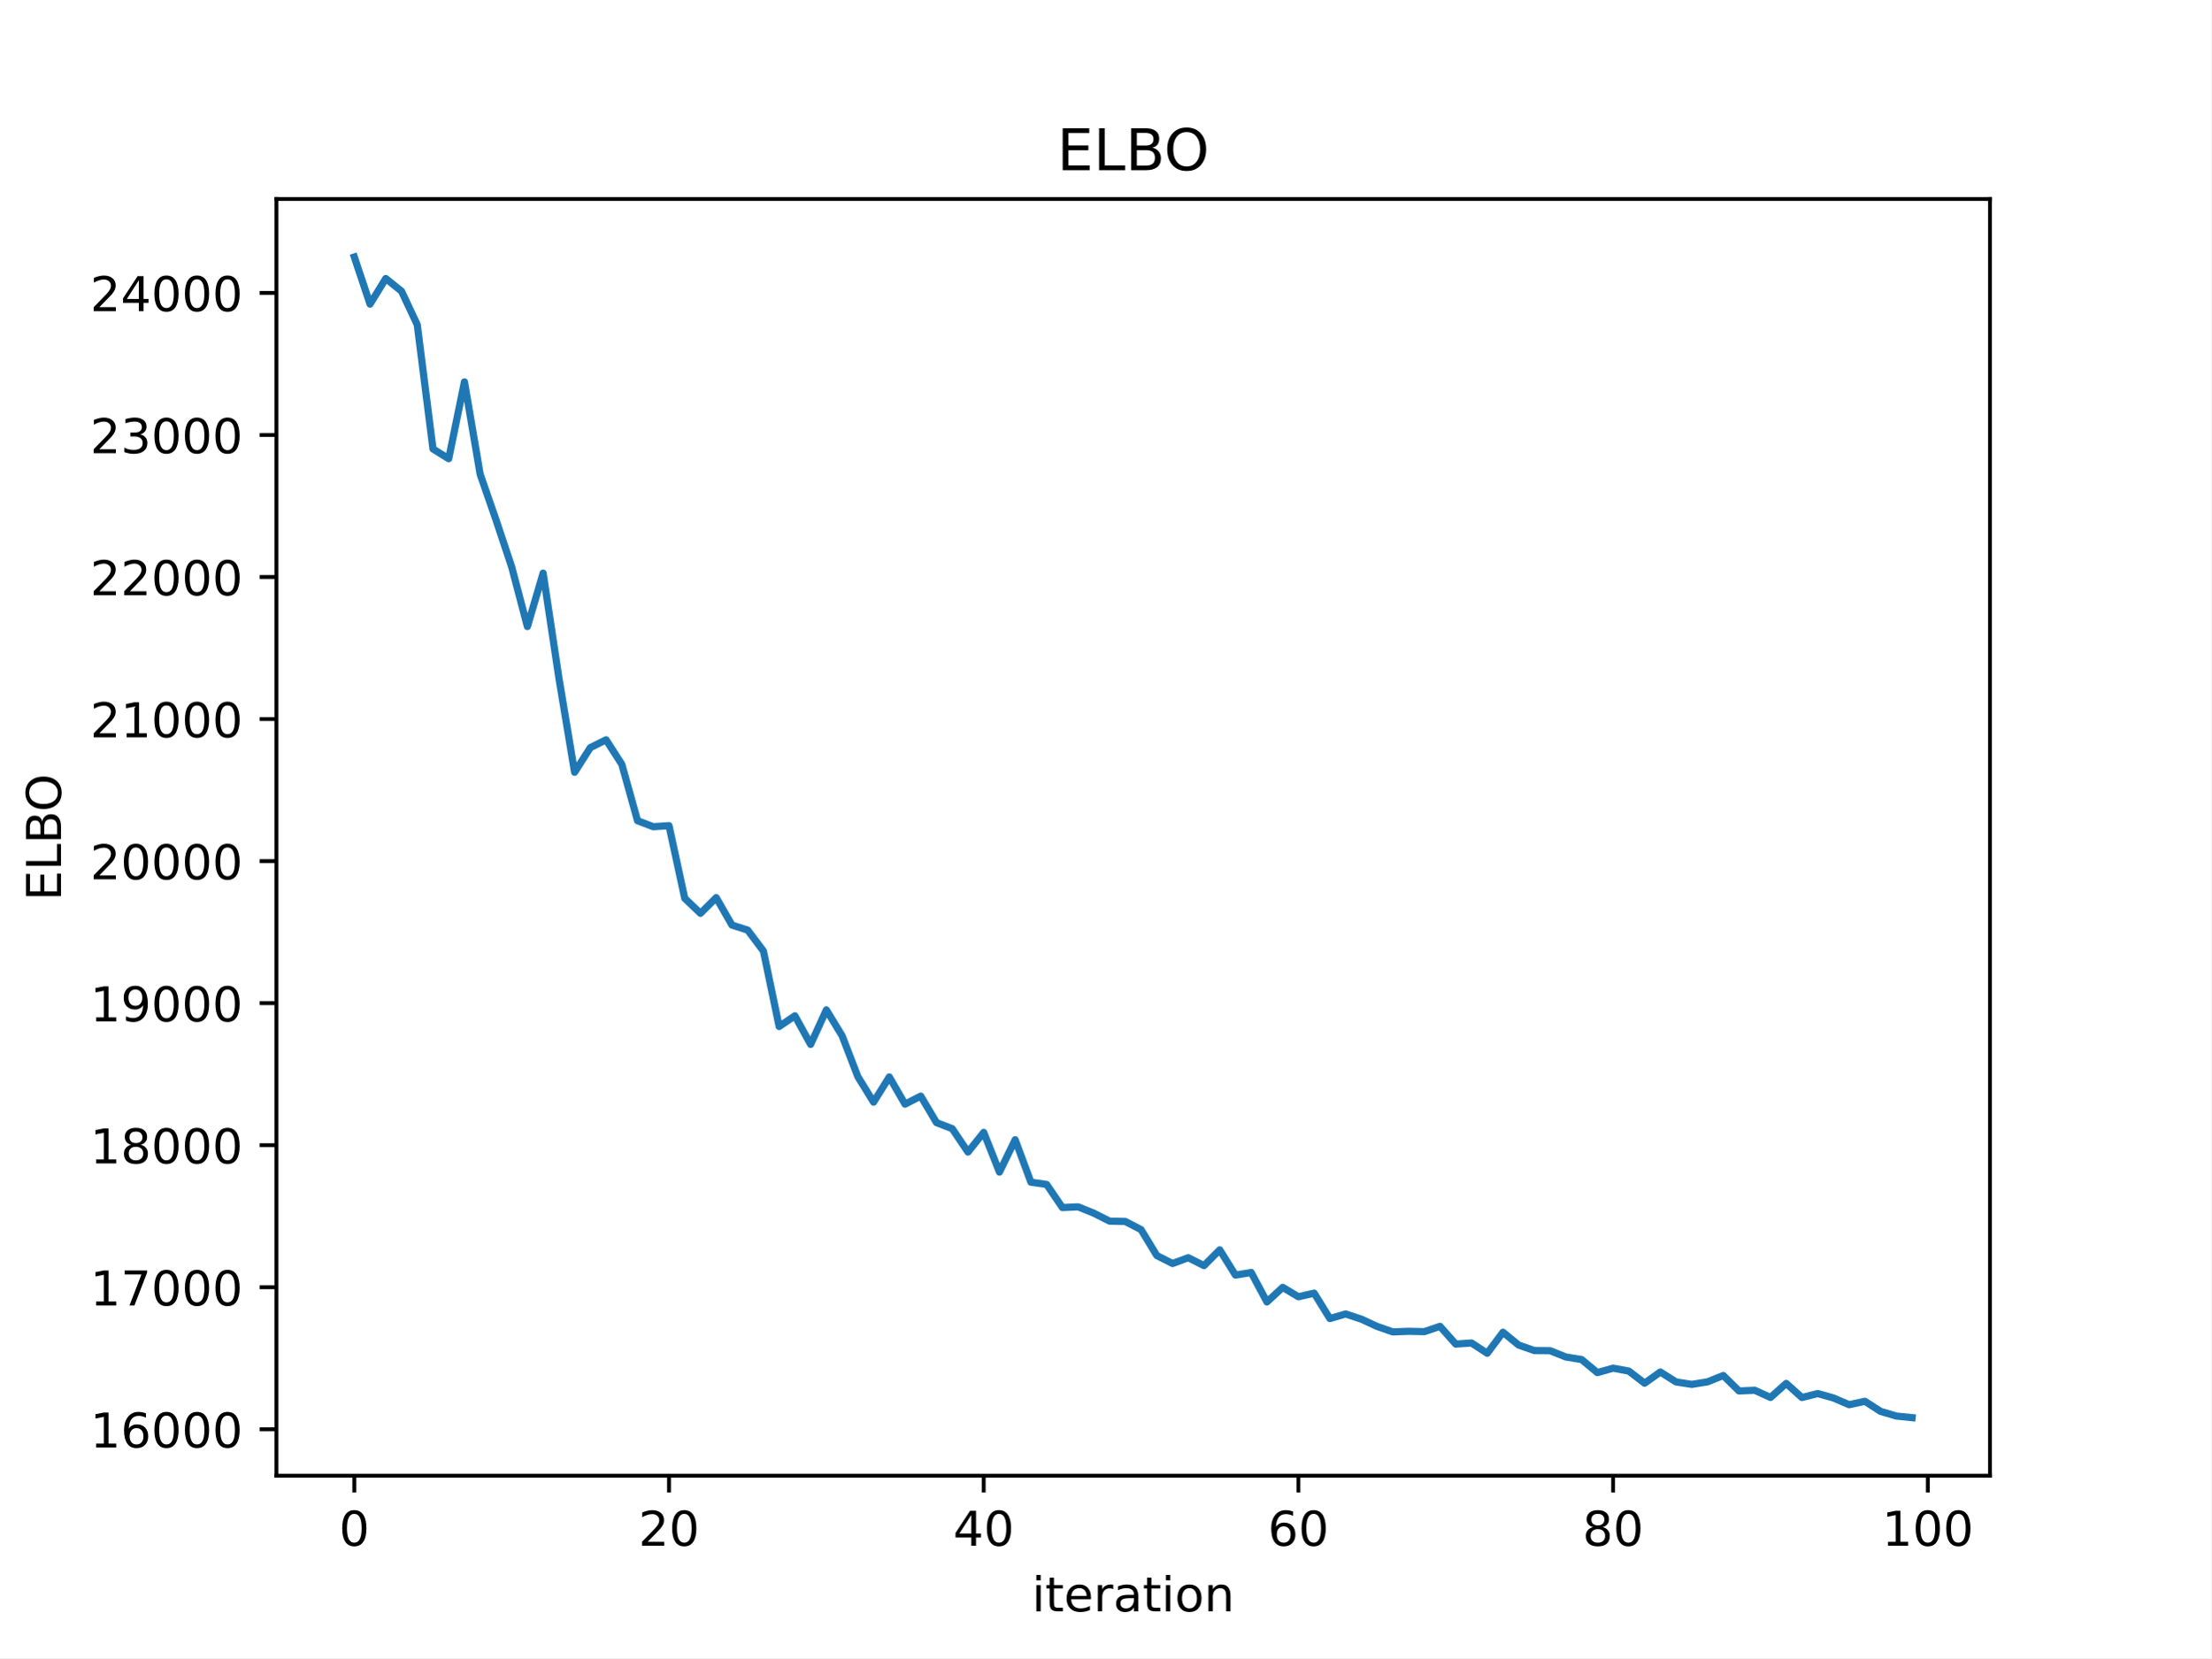
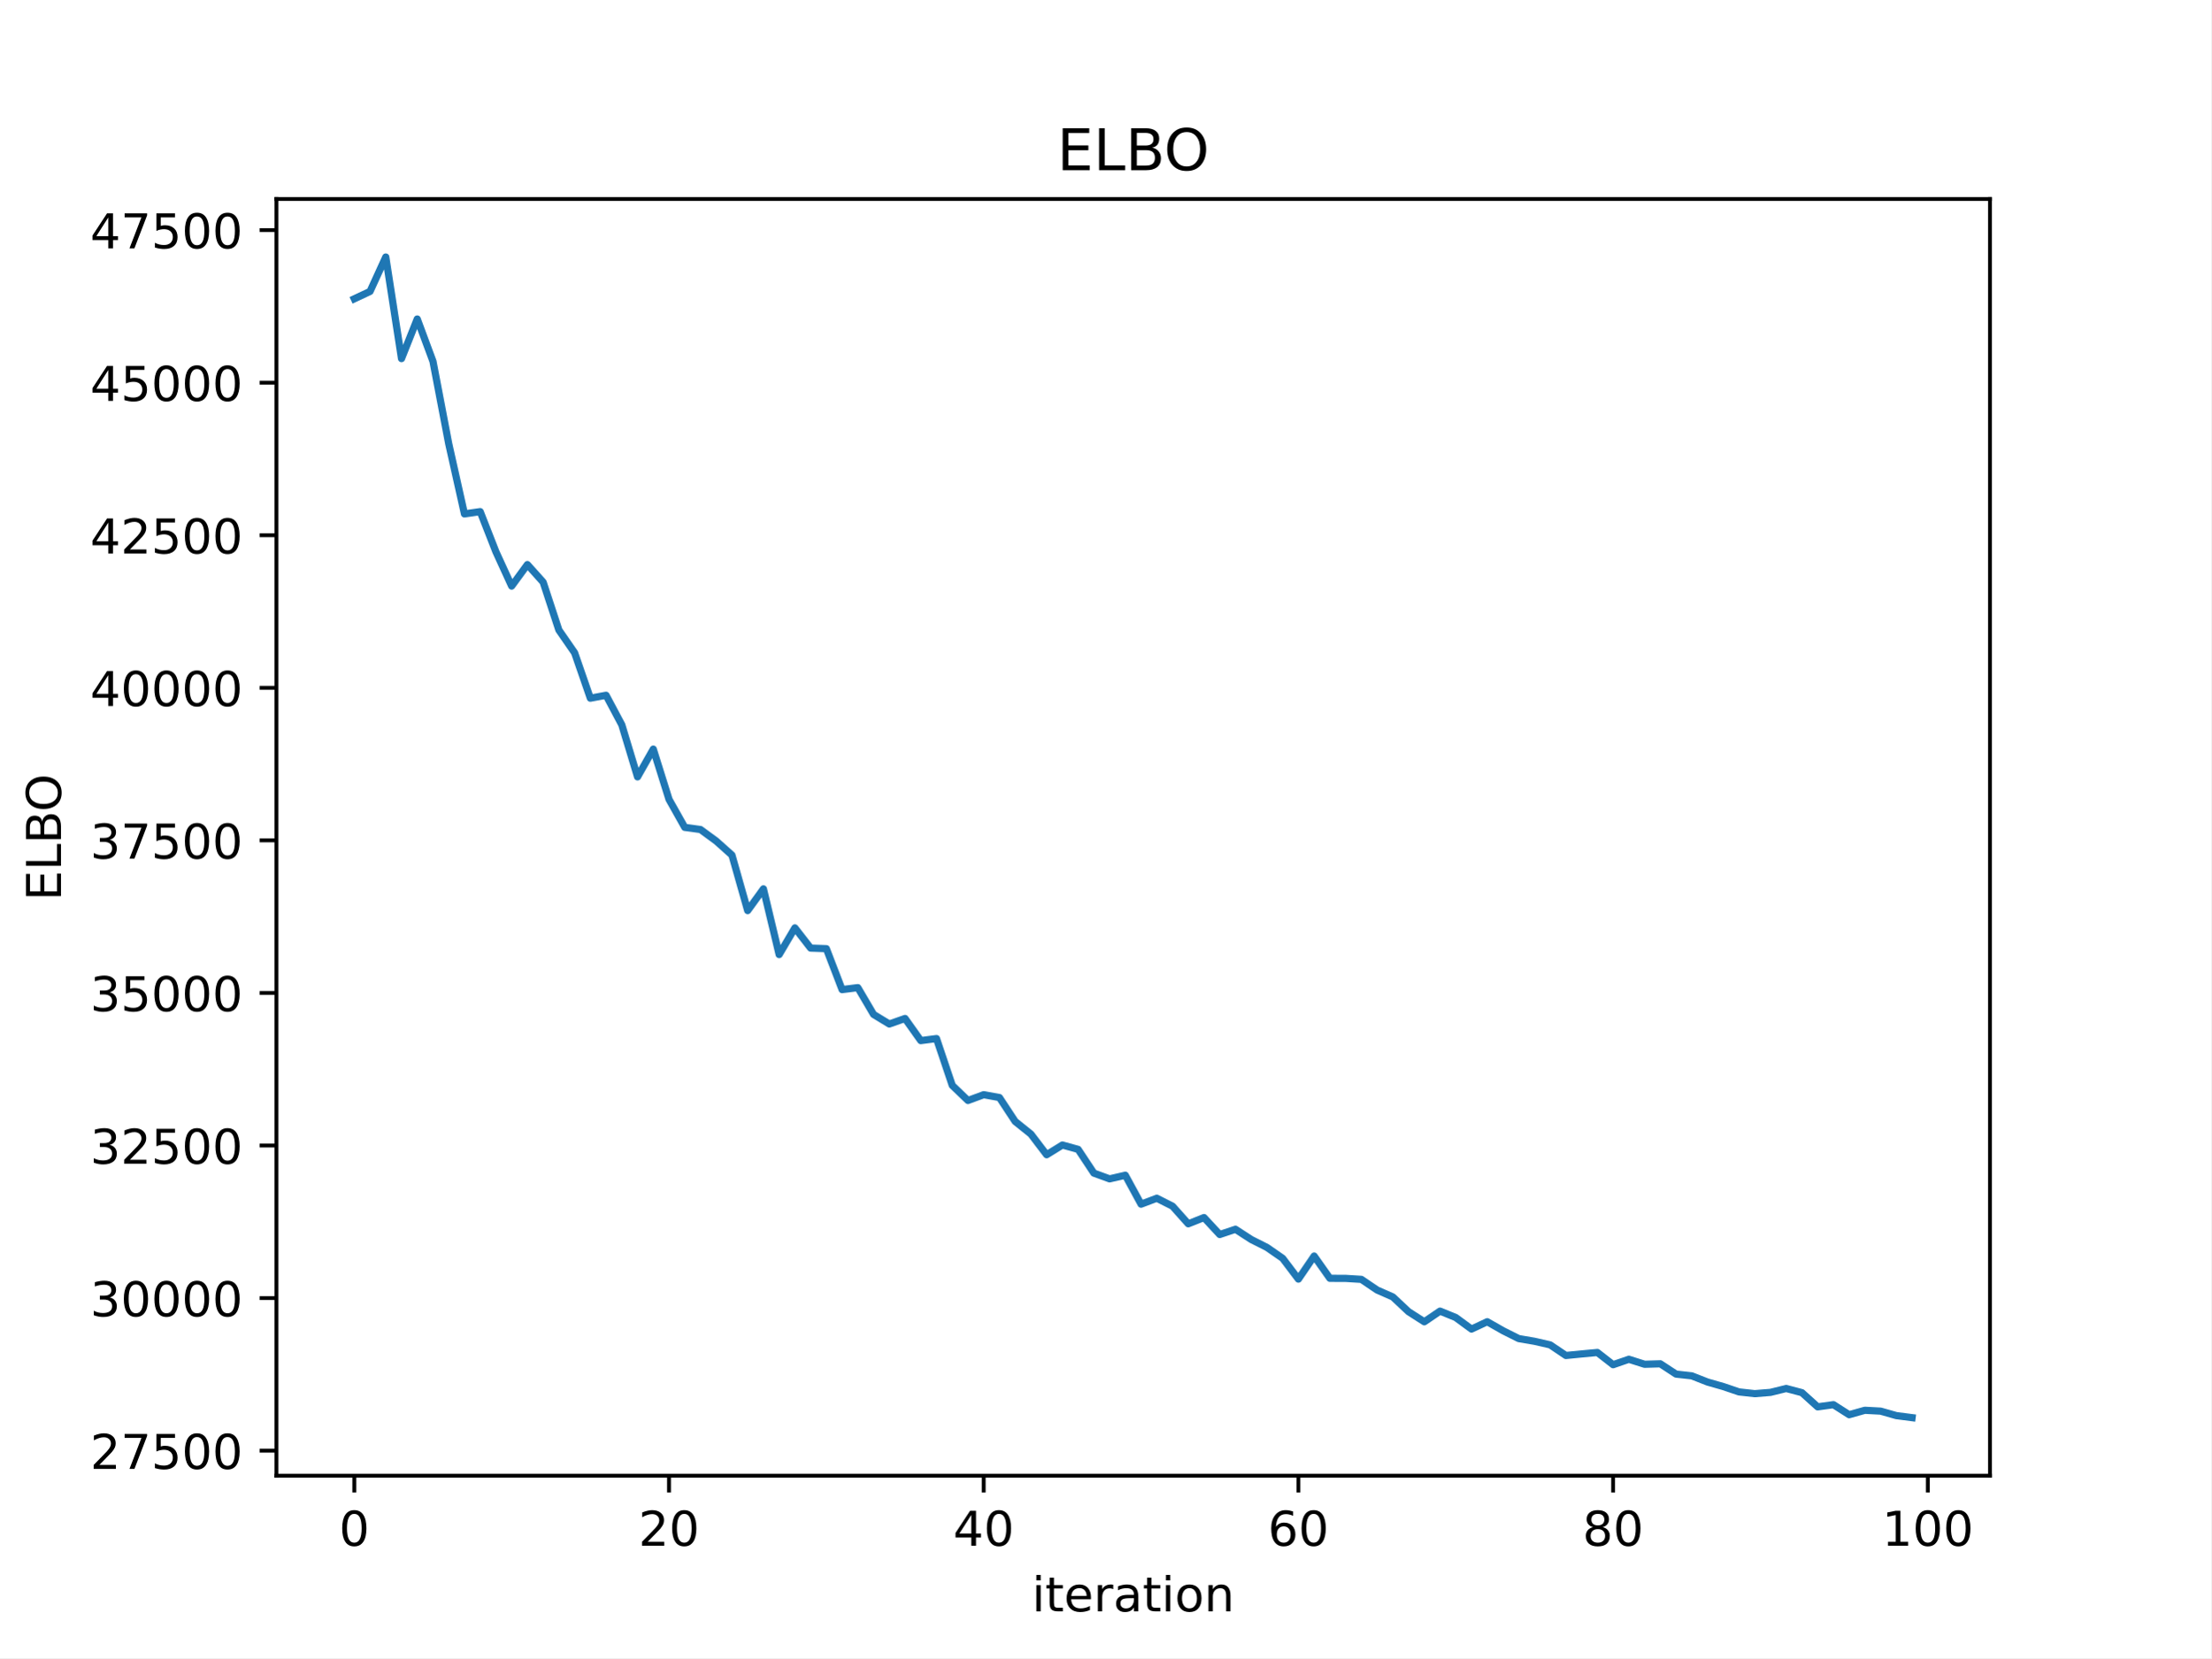
<svg xmlns="http://www.w3.org/2000/svg" xmlns:xlink="http://www.w3.org/1999/xlink" width="460.8pt" height="345.6pt" viewBox="0 0 460.8 345.6" version="1.1">
  <defs>
    <style type="text/css">*{stroke-linejoin: round; stroke-linecap: butt}</style>
  </defs>
  <g id="figure_1">
    <g id="patch_1">
      <path d="M 0 345.6  L 460.8 345.6  L 460.8 0  L 0 0  z " style="fill: #ffffff" />
    </g>
    <g id="axes_1">
      <g id="patch_2">
        <path d="M 57.6 307.584  L 414.72 307.584  L 414.72 41.472  L 57.6 41.472  z " style="fill: #ffffff" />
      </g>
      <g id="matplotlib.axis_1">
        <g id="xtick_1">
          <g id="line2d_1">
            <defs>
-               <path id="m74ade0a6d8" d="M 0 0  L 0 3.5  " style="stroke: #000000; stroke-width: 0.8" />
+               <path id="m9032574582" d="M 0 0  L 0 3.5  " style="stroke: #000000; stroke-width: 0.8" />
            </defs>
            <g>
-               <use xlink:href="#m74ade0a6d8" x="73.833" y="307.584" style="stroke: #000000; stroke-width: 0.8" />
+               <use xlink:href="#m9032574582" x="73.833" y="307.584" style="stroke: #000000; stroke-width: 0.8" />
            </g>
          </g>
          <g id="text_1">
            <g transform="translate(70.65148 322.1824) scale(0.1 -0.1)">
              <defs>
                <path id="DejaVuSans-30" d="M 2034 4250  Q 1547 4250 1301 3770  Q 1056 3291 1056 2328  Q 1056 1369 1301 889  Q 1547 409 2034 409  Q 2525 409 2770 889  Q 3016 1369 3016 2328  Q 3016 3291 2770 3770  Q 2525 4250 2034 4250  z M 2034 4750  Q 2819 4750 3233 4129  Q 3647 3509 3647 2328  Q 3647 1150 3233 529  Q 2819 -91 2034 -91  Q 1250 -91 836 529  Q 422 1150 422 2328  Q 422 3509 836 4129  Q 1250 4750 2034 4750  z " transform="scale(0.015625)" />
              </defs>
              <use xlink:href="#DejaVuSans-30" />
            </g>
          </g>
        </g>
        <g id="xtick_2">
          <g id="line2d_2">
            <g>
-               <use xlink:href="#m74ade0a6d8" x="139.42" y="307.584" style="stroke: #000000; stroke-width: 0.8" />
+               <use xlink:href="#m9032574582" x="139.42" y="307.584" style="stroke: #000000; stroke-width: 0.8" />
            </g>
          </g>
          <g id="text_2">
            <g transform="translate(133.057 322.1824) scale(0.1 -0.1)">
              <defs>
                <path id="DejaVuSans-32" d="M 1228 531  L 3431 531  L 3431 0  L 469 0  L 469 531  Q 828 903 1448 1529  Q 2069 2156 2228 2338  Q 2531 2678 2651 2914  Q 2772 3150 2772 3378  Q 2772 3750 2511 3984  Q 2250 4219 1831 4219  Q 1534 4219 1204 4116  Q 875 4013 500 3803  L 500 4441  Q 881 4594 1212 4672  Q 1544 4750 1819 4750  Q 2544 4750 2975 4387  Q 3406 4025 3406 3419  Q 3406 3131 3298 2873  Q 3191 2616 2906 2266  Q 2828 2175 2409 1742  Q 1991 1309 1228 531  z " transform="scale(0.015625)" />
              </defs>
              <use xlink:href="#DejaVuSans-32" />
              <use xlink:href="#DejaVuSans-30" transform="translate(63.62305 0)" />
            </g>
          </g>
        </g>
        <g id="xtick_3">
          <g id="line2d_3">
            <g>
-               <use xlink:href="#m74ade0a6d8" x="205.006" y="307.584" style="stroke: #000000; stroke-width: 0.8" />
+               <use xlink:href="#m9032574582" x="205.006" y="307.584" style="stroke: #000000; stroke-width: 0.8" />
            </g>
          </g>
          <g id="text_3">
            <g transform="translate(198.6438 322.1824) scale(0.1 -0.1)">
              <defs>
                <path id="DejaVuSans-34" d="M 2419 4116  L 825 1625  L 2419 1625  L 2419 4116  z M 2253 4666  L 3047 4666  L 3047 1625  L 3713 1625  L 3713 1100  L 3047 1100  L 3047 0  L 2419 0  L 2419 1100  L 313 1100  L 313 1709  L 2253 4666  z " transform="scale(0.015625)" />
              </defs>
              <use xlink:href="#DejaVuSans-34" />
              <use xlink:href="#DejaVuSans-30" transform="translate(63.62305 0)" />
            </g>
          </g>
        </g>
        <g id="xtick_4">
          <g id="line2d_4">
            <g>
-               <use xlink:href="#m74ade0a6d8" x="270.593" y="307.584" style="stroke: #000000; stroke-width: 0.8" />
+               <use xlink:href="#m9032574582" x="270.593" y="307.584" style="stroke: #000000; stroke-width: 0.8" />
            </g>
          </g>
          <g id="text_4">
            <g transform="translate(264.2306 322.1824) scale(0.1 -0.1)">
              <defs>
                <path id="DejaVuSans-36" d="M 2113 2584  Q 1688 2584 1439 2293  Q 1191 2003 1191 1497  Q 1191 994 1439 701  Q 1688 409 2113 409  Q 2538 409 2786 701  Q 3034 994 3034 1497  Q 3034 2003 2786 2293  Q 2538 2584 2113 2584  z M 3366 4563  L 3366 3988  Q 3128 4100 2886 4159  Q 2644 4219 2406 4219  Q 1781 4219 1451 3797  Q 1122 3375 1075 2522  Q 1259 2794 1537 2939  Q 1816 3084 2150 3084  Q 2853 3084 3261 2657  Q 3669 2231 3669 1497  Q 3669 778 3244 343  Q 2819 -91 2113 -91  Q 1303 -91 875 529  Q 447 1150 447 2328  Q 447 3434 972 4092  Q 1497 4750 2381 4750  Q 2619 4750 2861 4703  Q 3103 4656 3366 4563  z " transform="scale(0.015625)" />
              </defs>
              <use xlink:href="#DejaVuSans-36" />
              <use xlink:href="#DejaVuSans-30" transform="translate(63.62305 0)" />
            </g>
          </g>
        </g>
        <g id="xtick_5">
          <g id="line2d_5">
            <g>
-               <use xlink:href="#m74ade0a6d8" x="336.18" y="307.584" style="stroke: #000000; stroke-width: 0.8" />
+               <use xlink:href="#m9032574582" x="336.18" y="307.584" style="stroke: #000000; stroke-width: 0.8" />
            </g>
          </g>
          <g id="text_5">
            <g transform="translate(329.8173 322.1824) scale(0.1 -0.1)">
              <defs>
                <path id="DejaVuSans-38" d="M 2034 2216  Q 1584 2216 1326 1975  Q 1069 1734 1069 1313  Q 1069 891 1326 650  Q 1584 409 2034 409  Q 2484 409 2743 651  Q 3003 894 3003 1313  Q 3003 1734 2745 1975  Q 2488 2216 2034 2216  z M 1403 2484  Q 997 2584 770 2862  Q 544 3141 544 3541  Q 544 4100 942 4425  Q 1341 4750 2034 4750  Q 2731 4750 3128 4425  Q 3525 4100 3525 3541  Q 3525 3141 3298 2862  Q 3072 2584 2669 2484  Q 3125 2378 3379 2068  Q 3634 1759 3634 1313  Q 3634 634 3220 271  Q 2806 -91 2034 -91  Q 1263 -91 848 271  Q 434 634 434 1313  Q 434 1759 690 2068  Q 947 2378 1403 2484  z M 1172 3481  Q 1172 3119 1398 2916  Q 1625 2713 2034 2713  Q 2441 2713 2670 2916  Q 2900 3119 2900 3481  Q 2900 3844 2670 4047  Q 2441 4250 2034 4250  Q 1625 4250 1398 4047  Q 1172 3844 1172 3481  z " transform="scale(0.015625)" />
              </defs>
              <use xlink:href="#DejaVuSans-38" />
              <use xlink:href="#DejaVuSans-30" transform="translate(63.62305 0)" />
            </g>
          </g>
        </g>
        <g id="xtick_6">
          <g id="line2d_6">
            <g>
-               <use xlink:href="#m74ade0a6d8" x="401.767" y="307.584" style="stroke: #000000; stroke-width: 0.8" />
+               <use xlink:href="#m9032574582" x="401.767" y="307.584" style="stroke: #000000; stroke-width: 0.8" />
            </g>
          </g>
          <g id="text_6">
            <g transform="translate(392.2229 322.1824) scale(0.1 -0.1)">
              <defs>
                <path id="DejaVuSans-31" d="M 794 531  L 1825 531  L 1825 4091  L 703 3866  L 703 4441  L 1819 4666  L 2450 4666  L 2450 531  L 3481 531  L 3481 0  L 794 0  L 794 531  z " transform="scale(0.015625)" />
              </defs>
              <use xlink:href="#DejaVuSans-31" />
              <use xlink:href="#DejaVuSans-30" transform="translate(63.62305 0)" />
              <use xlink:href="#DejaVuSans-30" transform="translate(127.2461 0)" />
            </g>
          </g>
        </g>
        <g id="text_7">
          <g transform="translate(215.0373 335.8606) scale(0.1 -0.1)">
            <defs>
              <path id="DejaVuSans-69" d="M 603 3500  L 1178 3500  L 1178 0  L 603 0  L 603 3500  z M 603 4863  L 1178 4863  L 1178 4134  L 603 4134  L 603 4863  z " transform="scale(0.015625)" />
              <path id="DejaVuSans-74" d="M 1172 4494  L 1172 3500  L 2356 3500  L 2356 3053  L 1172 3053  L 1172 1153  Q 1172 725 1289 603  Q 1406 481 1766 481  L 2356 481  L 2356 0  L 1766 0  Q 1100 0 847 248  Q 594 497 594 1153  L 594 3053  L 172 3053  L 172 3500  L 594 3500  L 594 4494  L 1172 4494  z " transform="scale(0.015625)" />
              <path id="DejaVuSans-65" d="M 3597 1894  L 3597 1613  L 953 1613  Q 991 1019 1311 708  Q 1631 397 2203 397  Q 2534 397 2845 478  Q 3156 559 3463 722  L 3463 178  Q 3153 47 2828 -22  Q 2503 -91 2169 -91  Q 1331 -91 842 396  Q 353 884 353 1716  Q 353 2575 817 3079  Q 1281 3584 2069 3584  Q 2775 3584 3186 3129  Q 3597 2675 3597 1894  z M 3022 2063  Q 3016 2534 2758 2815  Q 2500 3097 2075 3097  Q 1594 3097 1305 2825  Q 1016 2553 972 2059  L 3022 2063  z " transform="scale(0.015625)" />
              <path id="DejaVuSans-72" d="M 2631 2963  Q 2534 3019 2420 3045  Q 2306 3072 2169 3072  Q 1681 3072 1420 2755  Q 1159 2438 1159 1844  L 1159 0  L 581 0  L 581 3500  L 1159 3500  L 1159 2956  Q 1341 3275 1631 3429  Q 1922 3584 2338 3584  Q 2397 3584 2469 3576  Q 2541 3569 2628 3553  L 2631 2963  z " transform="scale(0.015625)" />
              <path id="DejaVuSans-61" d="M 2194 1759  Q 1497 1759 1228 1600  Q 959 1441 959 1056  Q 959 750 1161 570  Q 1363 391 1709 391  Q 2188 391 2477 730  Q 2766 1069 2766 1631  L 2766 1759  L 2194 1759  z M 3341 1997  L 3341 0  L 2766 0  L 2766 531  Q 2569 213 2275 61  Q 1981 -91 1556 -91  Q 1019 -91 701 211  Q 384 513 384 1019  Q 384 1609 779 1909  Q 1175 2209 1959 2209  L 2766 2209  L 2766 2266  Q 2766 2663 2505 2880  Q 2244 3097 1772 3097  Q 1472 3097 1187 3025  Q 903 2953 641 2809  L 641 3341  Q 956 3463 1253 3523  Q 1550 3584 1831 3584  Q 2591 3584 2966 3190  Q 3341 2797 3341 1997  z " transform="scale(0.015625)" />
              <path id="DejaVuSans-6f" d="M 1959 3097  Q 1497 3097 1228 2736  Q 959 2375 959 1747  Q 959 1119 1226 758  Q 1494 397 1959 397  Q 2419 397 2687 759  Q 2956 1122 2956 1747  Q 2956 2369 2687 2733  Q 2419 3097 1959 3097  z M 1959 3584  Q 2709 3584 3137 3096  Q 3566 2609 3566 1747  Q 3566 888 3137 398  Q 2709 -91 1959 -91  Q 1206 -91 779 398  Q 353 888 353 1747  Q 353 2609 779 3096  Q 1206 3584 1959 3584  z " transform="scale(0.015625)" />
              <path id="DejaVuSans-6e" d="M 3513 2113  L 3513 0  L 2938 0  L 2938 2094  Q 2938 2591 2744 2837  Q 2550 3084 2163 3084  Q 1697 3084 1428 2787  Q 1159 2491 1159 1978  L 1159 0  L 581 0  L 581 3500  L 1159 3500  L 1159 2956  Q 1366 3272 1645 3428  Q 1925 3584 2291 3584  Q 2894 3584 3203 3211  Q 3513 2838 3513 2113  z " transform="scale(0.015625)" />
            </defs>
            <use xlink:href="#DejaVuSans-69" />
            <use xlink:href="#DejaVuSans-74" transform="translate(27.7832 0)" />
            <use xlink:href="#DejaVuSans-65" transform="translate(66.99219 0)" />
            <use xlink:href="#DejaVuSans-72" transform="translate(128.5156 0)" />
            <use xlink:href="#DejaVuSans-61" transform="translate(169.6289 0)" />
            <use xlink:href="#DejaVuSans-74" transform="translate(230.9082 0)" />
            <use xlink:href="#DejaVuSans-69" transform="translate(270.1172 0)" />
            <use xlink:href="#DejaVuSans-6f" transform="translate(297.9004 0)" />
            <use xlink:href="#DejaVuSans-6e" transform="translate(359.082 0)" />
          </g>
        </g>
      </g>
      <g id="matplotlib.axis_2">
        <g id="ytick_1">
          <g id="line2d_7">
            <defs>
-               <path id="mf1ce76d1e8" d="M 0 0  L -3.5 0  " style="stroke: #000000; stroke-width: 0.8" />
+               <path id="m29d7f03ee0" d="M 0 0  L -3.5 0  " style="stroke: #000000; stroke-width: 0.8" />
            </defs>
            <g>
-               <use xlink:href="#mf1ce76d1e8" x="57.6" y="297.91" style="stroke: #000000; stroke-width: 0.8" />
+               <use xlink:href="#m29d7f03ee0" x="57.6" y="302.368" style="stroke: #000000; stroke-width: 0.8" />
            </g>
          </g>
          <g id="text_8">
-             <g transform="translate(18.7875 301.7089) scale(0.1 -0.1)">
-               <use xlink:href="#DejaVuSans-31" />
-               <use xlink:href="#DejaVuSans-36" transform="translate(63.62305 0)" />
-               <use xlink:href="#DejaVuSans-30" transform="translate(127.2461 0)" />
+             <g transform="translate(18.7875 306.1673) scale(0.1 -0.1)">
+               <defs>
+                 <path id="DejaVuSans-37" d="M 525 4666  L 3525 4666  L 3525 4397  L 1831 0  L 1172 0  L 2766 4134  L 525 4134  L 525 4666  z " transform="scale(0.015625)" />
+                 <path id="DejaVuSans-35" d="M 691 4666  L 3169 4666  L 3169 4134  L 1269 4134  L 1269 2991  Q 1406 3038 1543 3061  Q 1681 3084 1819 3084  Q 2600 3084 3056 2656  Q 3513 2228 3513 1497  Q 3513 744 3044 326  Q 2575 -91 1722 -91  Q 1428 -91 1123 -41  Q 819 9 494 109  L 494 744  Q 775 591 1075 516  Q 1375 441 1709 441  Q 2250 441 2565 725  Q 2881 1009 2881 1497  Q 2881 1984 2565 2268  Q 2250 2553 1709 2553  Q 1456 2553 1204 2497  Q 953 2441 691 2322  L 691 4666  z " transform="scale(0.015625)" />
+               </defs>
+               <use xlink:href="#DejaVuSans-32" />
+               <use xlink:href="#DejaVuSans-37" transform="translate(63.62305 0)" />
+               <use xlink:href="#DejaVuSans-35" transform="translate(127.2461 0)" />
              <use xlink:href="#DejaVuSans-30" transform="translate(190.8691 0)" />
              <use xlink:href="#DejaVuSans-30" transform="translate(254.4922 0)" />
            </g>
          </g>
        </g>
        <g id="ytick_2">
          <g id="line2d_8">
            <g>
-               <use xlink:href="#mf1ce76d1e8" x="57.6" y="268.302" style="stroke: #000000; stroke-width: 0.8" />
+               <use xlink:href="#m29d7f03ee0" x="57.6" y="270.566" style="stroke: #000000; stroke-width: 0.8" />
            </g>
          </g>
          <g id="text_9">
-             <g transform="translate(18.7875 272.101) scale(0.1 -0.1)">
-               <defs>
-                 <path id="DejaVuSans-37" d="M 525 4666  L 3525 4666  L 3525 4397  L 1831 0  L 1172 0  L 2766 4134  L 525 4134  L 525 4666  z " transform="scale(0.015625)" />
-               </defs>
-               <use xlink:href="#DejaVuSans-31" />
-               <use xlink:href="#DejaVuSans-37" transform="translate(63.62305 0)" />
+             <g transform="translate(18.7875 274.3654) scale(0.1 -0.1)">
+               <defs>
+                 <path id="DejaVuSans-33" d="M 2597 2516  Q 3050 2419 3304 2112  Q 3559 1806 3559 1356  Q 3559 666 3084 287  Q 2609 -91 1734 -91  Q 1441 -91 1130 -33  Q 819 25 488 141  L 488 750  Q 750 597 1062 519  Q 1375 441 1716 441  Q 2309 441 2620 675  Q 2931 909 2931 1356  Q 2931 1769 2642 2001  Q 2353 2234 1838 2234  L 1294 2234  L 1294 2753  L 1863 2753  Q 2328 2753 2575 2939  Q 2822 3125 2822 3475  Q 2822 3834 2567 4026  Q 2313 4219 1838 4219  Q 1578 4219 1281 4162  Q 984 4106 628 3988  L 628 4550  Q 988 4650 1302 4700  Q 1616 4750 1894 4750  Q 2613 4750 3031 4423  Q 3450 4097 3450 3541  Q 3450 3153 3228 2886  Q 3006 2619 2597 2516  z " transform="scale(0.015625)" />
+               </defs>
+               <use xlink:href="#DejaVuSans-33" />
+               <use xlink:href="#DejaVuSans-30" transform="translate(63.62305 0)" />
              <use xlink:href="#DejaVuSans-30" transform="translate(127.2461 0)" />
              <use xlink:href="#DejaVuSans-30" transform="translate(190.8691 0)" />
              <use xlink:href="#DejaVuSans-30" transform="translate(254.4922 0)" />
            </g>
          </g>
        </g>
        <g id="ytick_3">
          <g id="line2d_9">
            <g>
-               <use xlink:href="#mf1ce76d1e8" x="57.6" y="238.694" style="stroke: #000000; stroke-width: 0.8" />
+               <use xlink:href="#m29d7f03ee0" x="57.6" y="238.764" style="stroke: #000000; stroke-width: 0.8" />
            </g>
          </g>
          <g id="text_10">
-             <g transform="translate(18.7875 242.4931) scale(0.1 -0.1)">
-               <use xlink:href="#DejaVuSans-31" />
-               <use xlink:href="#DejaVuSans-38" transform="translate(63.62305 0)" />
-               <use xlink:href="#DejaVuSans-30" transform="translate(127.2461 0)" />
+             <g transform="translate(18.7875 242.5636) scale(0.1 -0.1)">
+               <use xlink:href="#DejaVuSans-33" />
+               <use xlink:href="#DejaVuSans-32" transform="translate(63.62305 0)" />
+               <use xlink:href="#DejaVuSans-35" transform="translate(127.2461 0)" />
              <use xlink:href="#DejaVuSans-30" transform="translate(190.8691 0)" />
              <use xlink:href="#DejaVuSans-30" transform="translate(254.4922 0)" />
            </g>
          </g>
        </g>
        <g id="ytick_4">
          <g id="line2d_10">
            <g>
-               <use xlink:href="#mf1ce76d1e8" x="57.6" y="209.086" style="stroke: #000000; stroke-width: 0.8" />
+               <use xlink:href="#m29d7f03ee0" x="57.6" y="206.962" style="stroke: #000000; stroke-width: 0.8" />
            </g>
          </g>
          <g id="text_11">
-             <g transform="translate(18.7875 212.8852) scale(0.1 -0.1)">
-               <defs>
-                 <path id="DejaVuSans-39" d="M 703 97  L 703 672  Q 941 559 1184 500  Q 1428 441 1663 441  Q 2288 441 2617 861  Q 2947 1281 2994 2138  Q 2813 1869 2534 1725  Q 2256 1581 1919 1581  Q 1219 1581 811 2004  Q 403 2428 403 3163  Q 403 3881 828 4315  Q 1253 4750 1959 4750  Q 2769 4750 3195 4129  Q 3622 3509 3622 2328  Q 3622 1225 3098 567  Q 2575 -91 1691 -91  Q 1453 -91 1209 -44  Q 966 3 703 97  z M 1959 2075  Q 2384 2075 2632 2365  Q 2881 2656 2881 3163  Q 2881 3666 2632 3958  Q 2384 4250 1959 4250  Q 1534 4250 1286 3958  Q 1038 3666 1038 3163  Q 1038 2656 1286 2365  Q 1534 2075 1959 2075  z " transform="scale(0.015625)" />
-               </defs>
-               <use xlink:href="#DejaVuSans-31" />
-               <use xlink:href="#DejaVuSans-39" transform="translate(63.62305 0)" />
+             <g transform="translate(18.7875 210.7617) scale(0.1 -0.1)">
+               <use xlink:href="#DejaVuSans-33" />
+               <use xlink:href="#DejaVuSans-35" transform="translate(63.62305 0)" />
              <use xlink:href="#DejaVuSans-30" transform="translate(127.2461 0)" />
              <use xlink:href="#DejaVuSans-30" transform="translate(190.8691 0)" />
              <use xlink:href="#DejaVuSans-30" transform="translate(254.4922 0)" />
            </g>
          </g>
        </g>
        <g id="ytick_5">
          <g id="line2d_11">
            <g>
-               <use xlink:href="#mf1ce76d1e8" x="57.6" y="179.478" style="stroke: #000000; stroke-width: 0.8" />
+               <use xlink:href="#m29d7f03ee0" x="57.6" y="175.161" style="stroke: #000000; stroke-width: 0.8" />
            </g>
          </g>
          <g id="text_12">
-             <g transform="translate(18.7875 183.2773) scale(0.1 -0.1)">
-               <use xlink:href="#DejaVuSans-32" />
-               <use xlink:href="#DejaVuSans-30" transform="translate(63.62305 0)" />
-               <use xlink:href="#DejaVuSans-30" transform="translate(127.2461 0)" />
+             <g transform="translate(18.7875 178.9598) scale(0.1 -0.1)">
+               <use xlink:href="#DejaVuSans-33" />
+               <use xlink:href="#DejaVuSans-37" transform="translate(63.62305 0)" />
+               <use xlink:href="#DejaVuSans-35" transform="translate(127.2461 0)" />
              <use xlink:href="#DejaVuSans-30" transform="translate(190.8691 0)" />
              <use xlink:href="#DejaVuSans-30" transform="translate(254.4922 0)" />
            </g>
          </g>
        </g>
        <g id="ytick_6">
          <g id="line2d_12">
            <g>
-               <use xlink:href="#mf1ce76d1e8" x="57.6" y="149.87" style="stroke: #000000; stroke-width: 0.8" />
+               <use xlink:href="#m29d7f03ee0" x="57.6" y="143.359" style="stroke: #000000; stroke-width: 0.8" />
            </g>
          </g>
          <g id="text_13">
-             <g transform="translate(18.7875 153.6694) scale(0.1 -0.1)">
-               <use xlink:href="#DejaVuSans-32" />
-               <use xlink:href="#DejaVuSans-31" transform="translate(63.62305 0)" />
+             <g transform="translate(18.7875 147.1579) scale(0.1 -0.1)">
+               <use xlink:href="#DejaVuSans-34" />
+               <use xlink:href="#DejaVuSans-30" transform="translate(63.62305 0)" />
              <use xlink:href="#DejaVuSans-30" transform="translate(127.2461 0)" />
              <use xlink:href="#DejaVuSans-30" transform="translate(190.8691 0)" />
              <use xlink:href="#DejaVuSans-30" transform="translate(254.4922 0)" />
            </g>
          </g>
        </g>
        <g id="ytick_7">
          <g id="line2d_13">
            <g>
-               <use xlink:href="#mf1ce76d1e8" x="57.6" y="120.262" style="stroke: #000000; stroke-width: 0.8" />
+               <use xlink:href="#m29d7f03ee0" x="57.6" y="111.557" style="stroke: #000000; stroke-width: 0.8" />
            </g>
          </g>
          <g id="text_14">
-             <g transform="translate(18.7875 124.0615) scale(0.1 -0.1)">
-               <use xlink:href="#DejaVuSans-32" />
+             <g transform="translate(18.7875 115.3561) scale(0.1 -0.1)">
+               <use xlink:href="#DejaVuSans-34" />
              <use xlink:href="#DejaVuSans-32" transform="translate(63.62305 0)" />
-               <use xlink:href="#DejaVuSans-30" transform="translate(127.2461 0)" />
+               <use xlink:href="#DejaVuSans-35" transform="translate(127.2461 0)" />
              <use xlink:href="#DejaVuSans-30" transform="translate(190.8691 0)" />
              <use xlink:href="#DejaVuSans-30" transform="translate(254.4922 0)" />
            </g>
          </g>
        </g>
        <g id="ytick_8">
          <g id="line2d_14">
            <g>
-               <use xlink:href="#mf1ce76d1e8" x="57.6" y="90.654" style="stroke: #000000; stroke-width: 0.8" />
+               <use xlink:href="#m29d7f03ee0" x="57.6" y="79.755" style="stroke: #000000; stroke-width: 0.8" />
            </g>
          </g>
          <g id="text_15">
-             <g transform="translate(18.7875 94.4536) scale(0.1 -0.1)">
-               <defs>
-                 <path id="DejaVuSans-33" d="M 2597 2516  Q 3050 2419 3304 2112  Q 3559 1806 3559 1356  Q 3559 666 3084 287  Q 2609 -91 1734 -91  Q 1441 -91 1130 -33  Q 819 25 488 141  L 488 750  Q 750 597 1062 519  Q 1375 441 1716 441  Q 2309 441 2620 675  Q 2931 909 2931 1356  Q 2931 1769 2642 2001  Q 2353 2234 1838 2234  L 1294 2234  L 1294 2753  L 1863 2753  Q 2328 2753 2575 2939  Q 2822 3125 2822 3475  Q 2822 3834 2567 4026  Q 2313 4219 1838 4219  Q 1578 4219 1281 4162  Q 984 4106 628 3988  L 628 4550  Q 988 4650 1302 4700  Q 1616 4750 1894 4750  Q 2613 4750 3031 4423  Q 3450 4097 3450 3541  Q 3450 3153 3228 2886  Q 3006 2619 2597 2516  z " transform="scale(0.015625)" />
-               </defs>
-               <use xlink:href="#DejaVuSans-32" />
-               <use xlink:href="#DejaVuSans-33" transform="translate(63.62305 0)" />
+             <g transform="translate(18.7875 83.55418) scale(0.1 -0.1)">
+               <use xlink:href="#DejaVuSans-34" />
+               <use xlink:href="#DejaVuSans-35" transform="translate(63.62305 0)" />
              <use xlink:href="#DejaVuSans-30" transform="translate(127.2461 0)" />
              <use xlink:href="#DejaVuSans-30" transform="translate(190.8691 0)" />
              <use xlink:href="#DejaVuSans-30" transform="translate(254.4922 0)" />
            </g>
          </g>
        </g>
        <g id="ytick_9">
          <g id="line2d_15">
            <g>
-               <use xlink:href="#mf1ce76d1e8" x="57.6" y="61.046" style="stroke: #000000; stroke-width: 0.8" />
+               <use xlink:href="#m29d7f03ee0" x="57.6" y="47.953" style="stroke: #000000; stroke-width: 0.8" />
            </g>
          </g>
          <g id="text_16">
-             <g transform="translate(18.7875 64.8457) scale(0.1 -0.1)">
-               <use xlink:href="#DejaVuSans-32" />
-               <use xlink:href="#DejaVuSans-34" transform="translate(63.62305 0)" />
-               <use xlink:href="#DejaVuSans-30" transform="translate(127.2461 0)" />
+             <g transform="translate(18.7875 51.7523) scale(0.1 -0.1)">
+               <use xlink:href="#DejaVuSans-34" />
+               <use xlink:href="#DejaVuSans-37" transform="translate(63.62305 0)" />
+               <use xlink:href="#DejaVuSans-35" transform="translate(127.2461 0)" />
              <use xlink:href="#DejaVuSans-30" transform="translate(190.8691 0)" />
              <use xlink:href="#DejaVuSans-30" transform="translate(254.4922 0)" />
            </g>
          </g>
        </g>
        <g id="text_17">
          <g transform="translate(12.70781 187.7522) rotate(-90) scale(0.1 -0.1)">
            <defs>
              <path id="DejaVuSans-45" d="M 628 4666  L 3578 4666  L 3578 4134  L 1259 4134  L 1259 2753  L 3481 2753  L 3481 2222  L 1259 2222  L 1259 531  L 3634 531  L 3634 0  L 628 0  L 628 4666  z " transform="scale(0.015625)" />
              <path id="DejaVuSans-4c" d="M 628 4666  L 1259 4666  L 1259 531  L 3531 531  L 3531 0  L 628 0  L 628 4666  z " transform="scale(0.015625)" />
              <path id="DejaVuSans-42" d="M 1259 2228  L 1259 519  L 2272 519  Q 2781 519 3026 730  Q 3272 941 3272 1375  Q 3272 1813 3026 2020  Q 2781 2228 2272 2228  L 1259 2228  z M 1259 4147  L 1259 2741  L 2194 2741  Q 2656 2741 2882 2914  Q 3109 3088 3109 3444  Q 3109 3797 2882 3972  Q 2656 4147 2194 4147  L 1259 4147  z M 628 4666  L 2241 4666  Q 2963 4666 3353 4366  Q 3744 4066 3744 3513  Q 3744 3084 3544 2831  Q 3344 2578 2956 2516  Q 3422 2416 3680 2098  Q 3938 1781 3938 1306  Q 3938 681 3513 340  Q 3088 0 2303 0  L 628 0  L 628 4666  z " transform="scale(0.015625)" />
              <path id="DejaVuSans-4f" d="M 2522 4238  Q 1834 4238 1429 3725  Q 1025 3213 1025 2328  Q 1025 1447 1429 934  Q 1834 422 2522 422  Q 3209 422 3611 934  Q 4013 1447 4013 2328  Q 4013 3213 3611 3725  Q 3209 4238 2522 4238  z M 2522 4750  Q 3503 4750 4090 4092  Q 4678 3434 4678 2328  Q 4678 1225 4090 567  Q 3503 -91 2522 -91  Q 1538 -91 948 565  Q 359 1222 359 2328  Q 359 3434 948 4092  Q 1538 4750 2522 4750  z " transform="scale(0.015625)" />
            </defs>
            <use xlink:href="#DejaVuSans-45" />
            <use xlink:href="#DejaVuSans-4c" transform="translate(63.18359 0)" />
            <use xlink:href="#DejaVuSans-42" transform="translate(118.8965 0)" />
            <use xlink:href="#DejaVuSans-4f" transform="translate(185.75 0)" />
          </g>
        </g>
      </g>
      <g id="line2d_16">
-         <path d="M 73.833 53.568  L 77.112 63.382  L 80.391 58.048  L 83.671 60.69  L 86.95 67.685  L 90.229 93.569  L 93.509 95.603  L 96.788 79.594  L 100.067 98.864  L 103.347 108.308  L 106.626 118.148  L 109.905 130.591  L 113.185 119.454  L 116.464 141.258  L 119.743 160.962  L 123.023 155.823  L 126.302 154.199  L 129.581 159.302  L 132.861 171.067  L 136.14 172.31  L 139.42 172.092  L 142.699 187.239  L 145.978 190.366  L 149.258 187.096  L 152.537 192.818  L 155.816 193.857  L 159.096 198.224  L 162.375 213.956  L 165.654 211.728  L 168.934 217.685  L 172.213 210.499  L 175.492 215.879  L 178.772 224.397  L 182.051 229.724  L 185.33 224.471  L 188.61 230.14  L 191.889 228.467  L 195.168 233.992  L 198.448 235.255  L 201.727 240.123  L 205.006 236.023  L 208.286 244.3  L 211.565 237.564  L 214.844 246.407  L 218.124 246.877  L 221.403 251.696  L 224.682 251.545  L 227.962 252.871  L 231.241 254.526  L 234.52 254.597  L 237.8 256.295  L 241.079 261.694  L 244.358 263.356  L 247.638 262.147  L 250.917 263.794  L 254.196 260.509  L 257.476 265.773  L 260.755 265.233  L 264.034 271.369  L 267.314 268.329  L 270.593 270.291  L 273.872 269.533  L 277.152 274.829  L 280.431 273.873  L 283.71 274.955  L 286.99 276.471  L 290.269 277.614  L 293.548 277.485  L 296.828 277.559  L 300.107 276.456  L 303.386 280.153  L 306.666 279.923  L 309.945 282.064  L 313.224 277.682  L 316.504 280.364  L 319.783 281.505  L 323.062 281.534  L 326.342 282.845  L 329.621 283.379  L 332.9 286.098  L 336.18 285.174  L 339.459 285.78  L 342.739 288.303  L 346.018 285.969  L 349.297 288.043  L 352.577 288.552  L 355.856 288.022  L 359.135 286.701  L 362.415 289.92  L 365.694 289.779  L 368.973 291.277  L 372.253 288.352  L 375.532 291.288  L 378.811 290.461  L 382.091 291.382  L 385.37 292.789  L 388.649 292.074  L 391.929 294.186  L 395.208 295.15  L 398.487 295.488  " clip-path="url(#pa01604f138)" style="fill: none; stroke: #1f77b4; stroke-width: 1.5; stroke-linecap: square" />
+         <path d="M 73.833 62.281  L 77.112 60.74  L 80.391 53.568  L 83.671 74.74  L 86.95 66.487  L 90.229 75.321  L 93.509 92.482  L 96.788 107.11  L 100.067 106.635  L 103.347 115.012  L 106.626 122.157  L 109.905 117.671  L 113.185 121.327  L 116.464 131.315  L 119.743 136.056  L 123.023 145.523  L 126.302 144.913  L 129.581 151.08  L 132.861 161.929  L 136.14 156.138  L 139.42 166.616  L 142.699 172.449  L 145.978 172.895  L 149.258 175.299  L 152.537 178.231  L 155.816 189.8  L 159.096 185.265  L 162.375 198.967  L 165.654 193.4  L 168.934 197.617  L 172.213 197.731  L 175.492 206.264  L 178.772 205.853  L 182.051 211.439  L 185.33 213.437  L 188.61 212.282  L 191.889 216.895  L 195.168 216.471  L 198.448 226.227  L 201.727 229.379  L 205.006 228.167  L 208.286 228.767  L 211.565 233.752  L 214.844 236.381  L 218.124 240.687  L 221.403 238.659  L 224.682 239.562  L 227.962 244.516  L 231.241 245.714  L 234.52 244.958  L 237.8 250.988  L 241.079 249.754  L 244.358 251.406  L 247.638 255.08  L 250.917 253.779  L 254.196 257.312  L 257.476 256.219  L 260.755 258.351  L 264.034 260.004  L 267.314 262.277  L 270.593 266.607  L 273.872 261.798  L 277.152 266.443  L 280.431 266.453  L 283.71 266.66  L 286.99 268.883  L 290.269 270.327  L 293.548 273.401  L 296.828 275.506  L 300.107 273.279  L 303.386 274.615  L 306.666 277.024  L 309.945 275.49  L 313.224 277.359  L 316.504 279.005  L 319.783 279.566  L 323.062 280.32  L 326.342 282.529  L 329.621 282.205  L 332.9 281.898  L 336.18 284.45  L 339.459 283.317  L 342.739 284.358  L 346.018 284.262  L 349.297 286.41  L 352.577 286.773  L 355.856 288.065  L 359.135 289.003  L 362.415 290.121  L 365.694 290.483  L 368.973 290.218  L 372.253 289.406  L 375.532 290.278  L 378.811 293.237  L 382.091 292.778  L 385.37 294.874  L 388.649 293.948  L 391.929 294.127  L 395.208 295.061  L 398.487 295.488  " clip-path="url(#p72d5d48332)" style="fill: none; stroke: #1f77b4; stroke-width: 1.5; stroke-linecap: square" />
      </g>
      <g id="patch_3">
        <path d="M 57.6 307.584  L 57.6 41.472  " style="fill: none; stroke: #000000; stroke-width: 0.8; stroke-linejoin: miter; stroke-linecap: square" />
      </g>
      <g id="patch_4">
        <path d="M 414.72 307.584  L 414.72 41.472  " style="fill: none; stroke: #000000; stroke-width: 0.8; stroke-linejoin: miter; stroke-linecap: square" />
      </g>
      <g id="patch_5">
        <path d="M 57.6 307.584  L 414.72 307.584  " style="fill: none; stroke: #000000; stroke-width: 0.8; stroke-linejoin: miter; stroke-linecap: square" />
      </g>
      <g id="patch_6">
        <path d="M 57.6 41.472  L 414.72 41.472  " style="fill: none; stroke: #000000; stroke-width: 0.8; stroke-linejoin: miter; stroke-linecap: square" />
      </g>
      <g id="text_18">
        <g transform="translate(220.2909 35.472) scale(0.12 -0.12)">
          <use xlink:href="#DejaVuSans-45" />
          <use xlink:href="#DejaVuSans-4c" transform="translate(63.18359 0)" />
          <use xlink:href="#DejaVuSans-42" transform="translate(118.8965 0)" />
          <use xlink:href="#DejaVuSans-4f" transform="translate(185.75 0)" />
        </g>
      </g>
    </g>
  </g>
  <defs>
-     <clipPath id="pa01604f138">
+     <clipPath id="p72d5d48332">
      <rect x="57.6" y="41.472" width="357.12" height="266.112" />
    </clipPath>
  </defs>
</svg>
